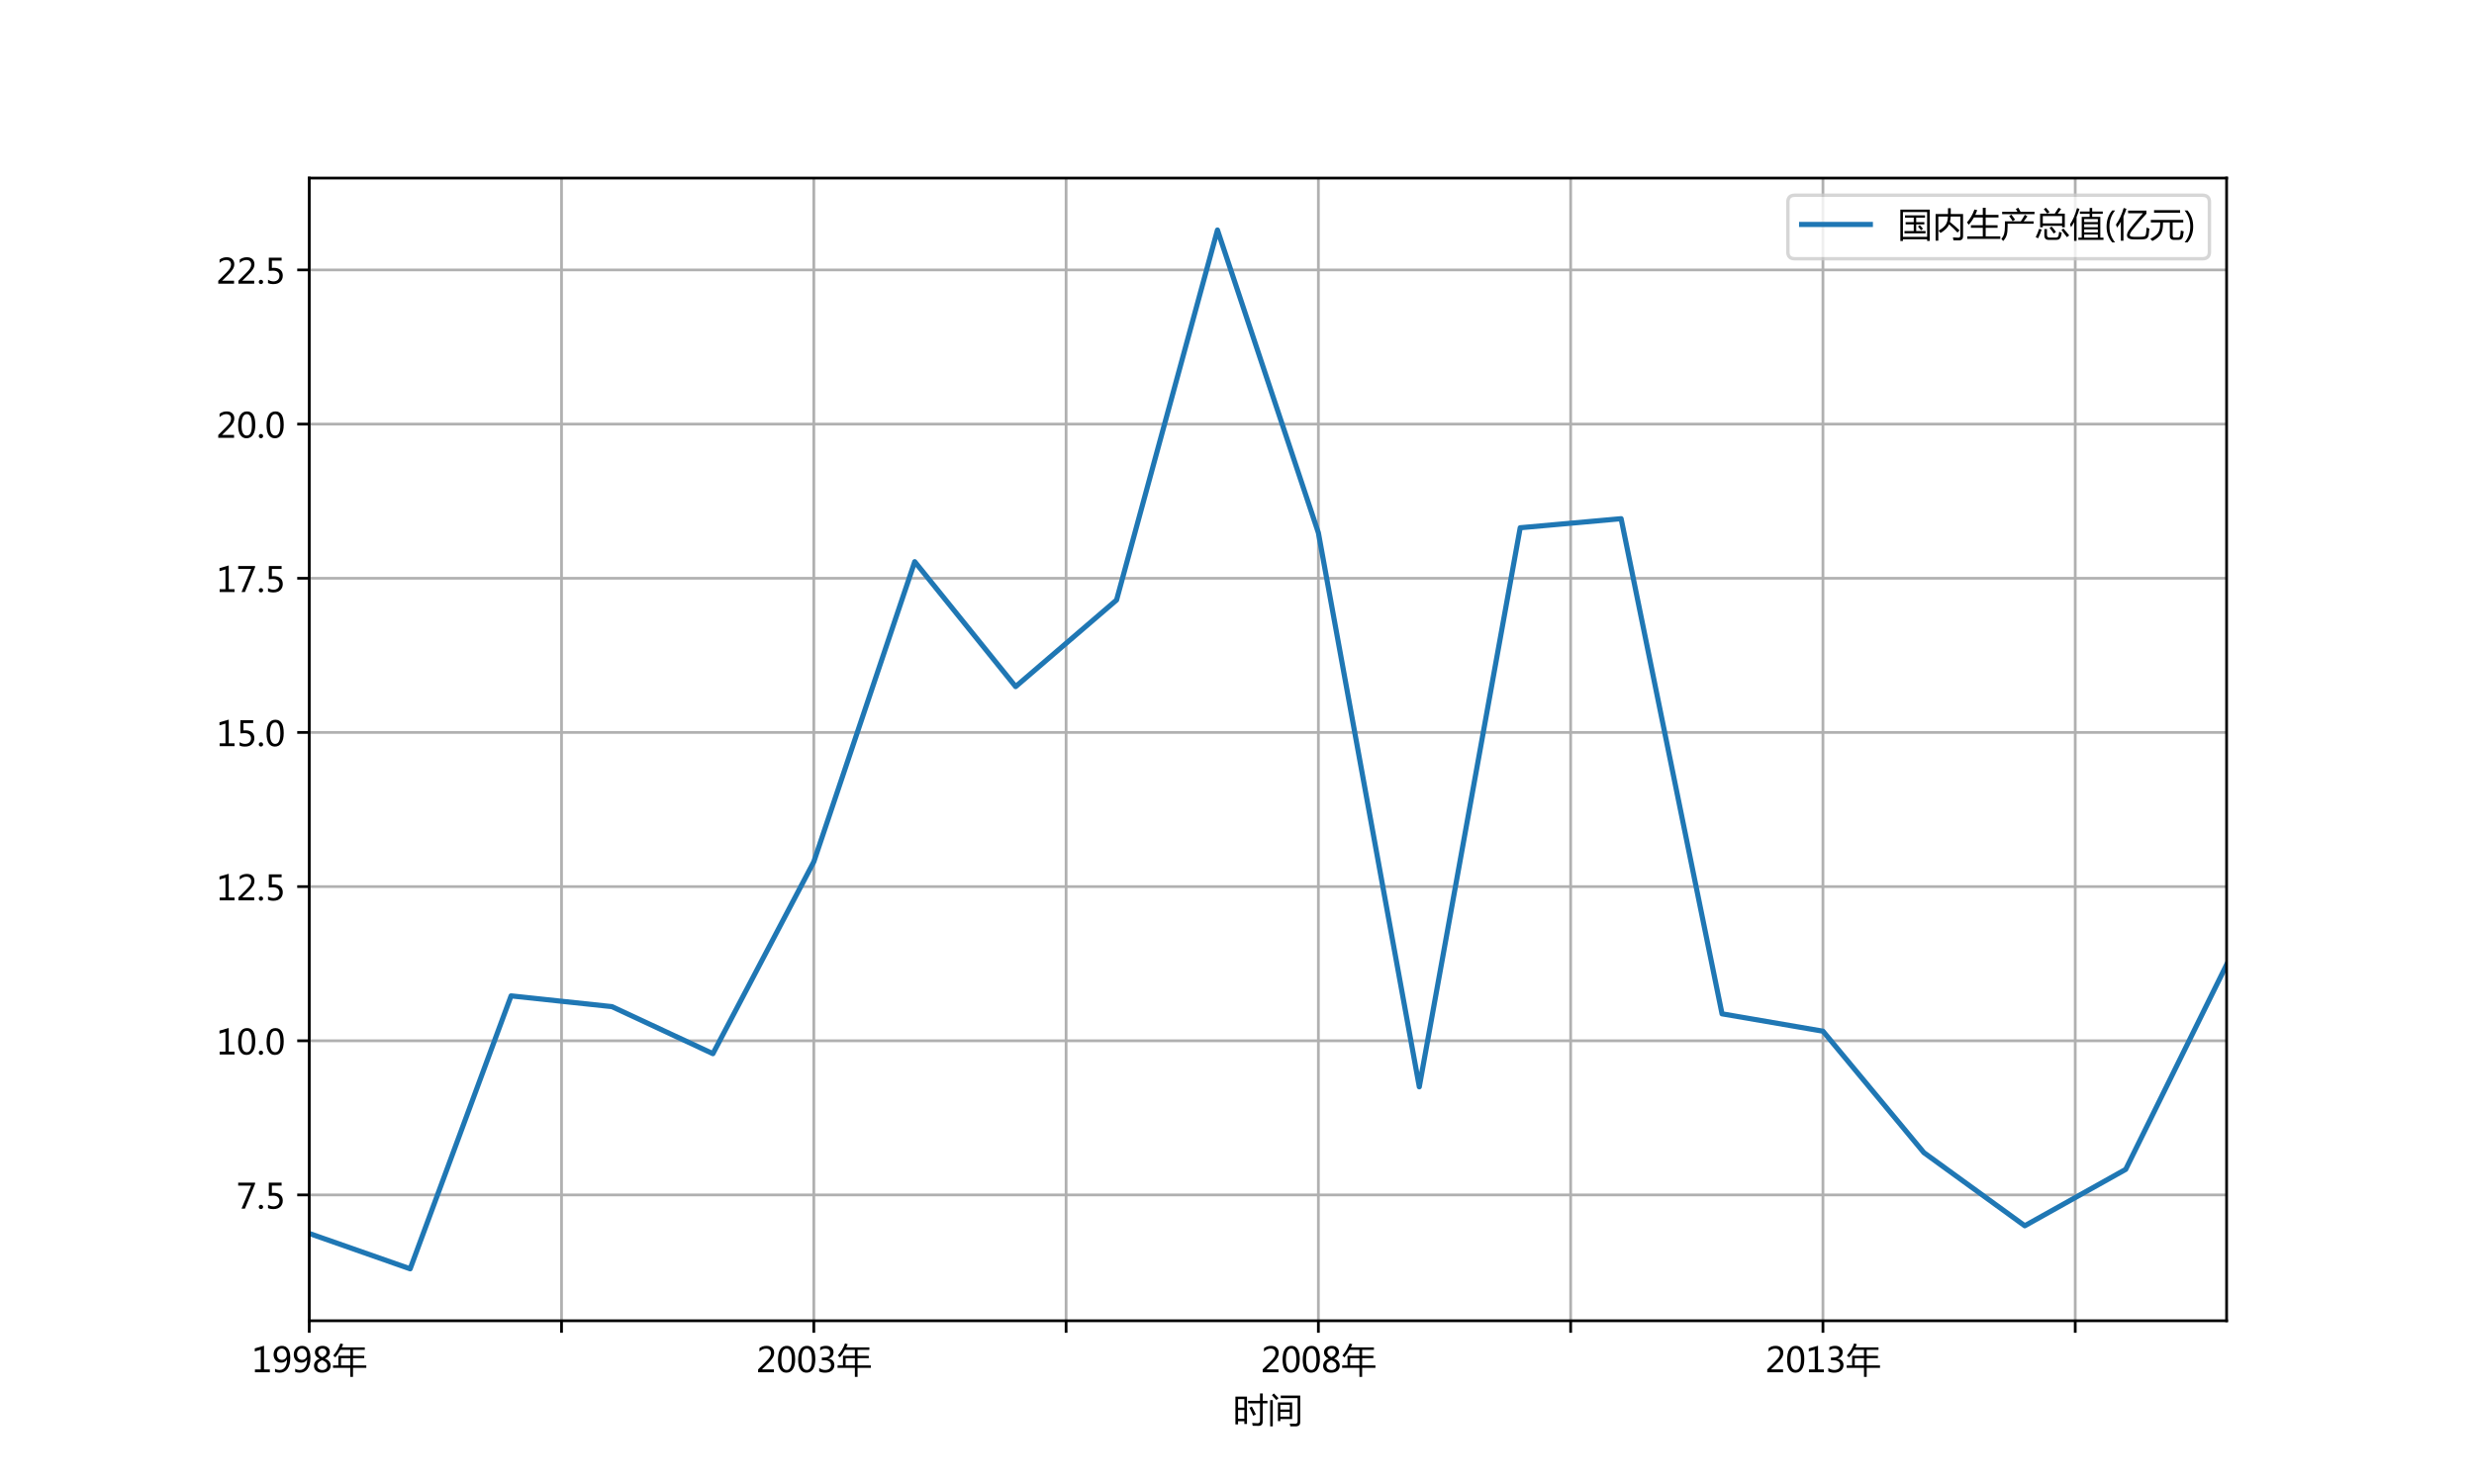
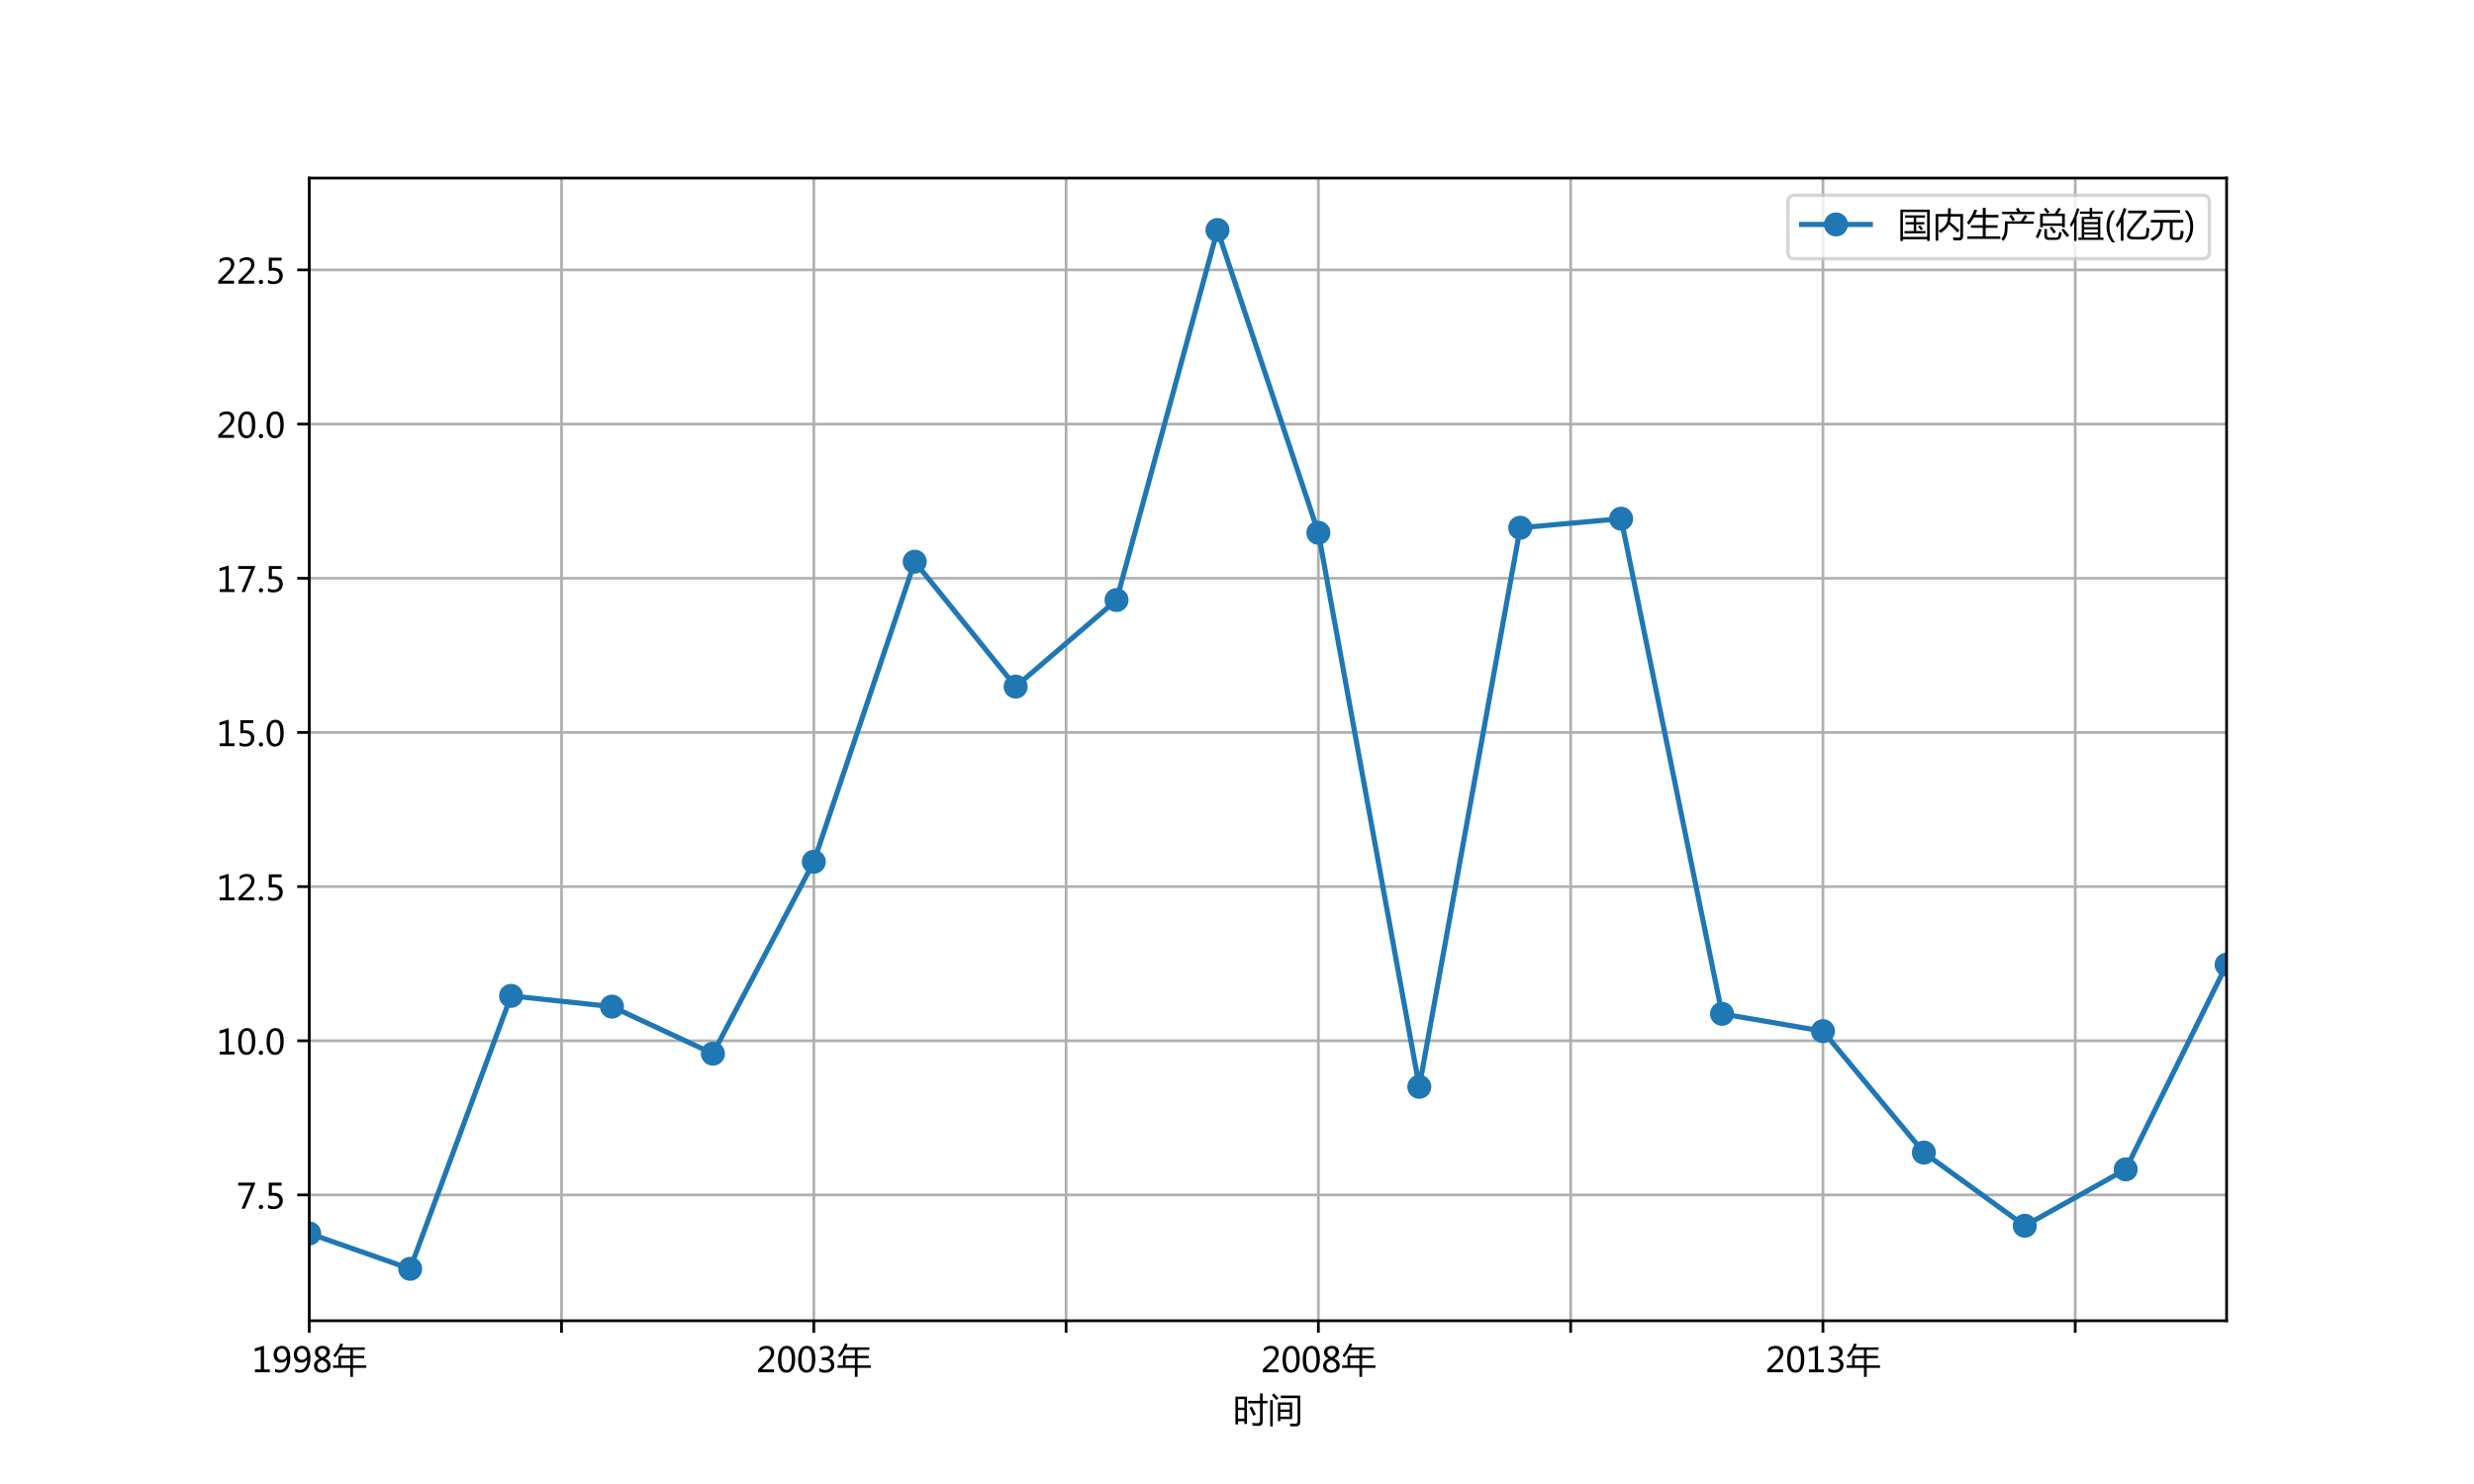
<svg xmlns="http://www.w3.org/2000/svg" xmlns:xlink="http://www.w3.org/1999/xlink" height="432pt" version="1.1" viewBox="0 0 720 432" width="720pt">
  <defs>
    <style type="text/css">
*{stroke-linecap:butt;stroke-linejoin:round;}
  </style>
  </defs>
  <g id="figure_1">
    <g id="patch_1">
      <path d="M 0 432  L 720 432  L 720 0  L 0 0  z " style="fill:#ffffff;" />
    </g>
    <g id="axes_1">
      <g id="patch_2">
        <path d="M 90 384.48  L 648 384.48  L 648 51.84  L 90 51.84  z " style="fill:#ffffff;" />
      </g>
      <g id="matplotlib.axis_1">
        <g id="xtick_1">
          <g id="line2d_1">
-             <path clip-path="url(#p0395f35875)" d="M 90 384.48  L 90 51.84  " style="fill:none;stroke:#b0b0b0;stroke-linecap:square;stroke-width:0.8;" />
+             <path clip-path="url(#p0af22c5969)" d="M 90 384.48  L 90 51.84  " style="fill:none;stroke:#b0b0b0;stroke-linecap:square;stroke-width:0.8;" />
          </g>
          <g id="line2d_2">
            <defs>
-               <path d="M 0 0  L 0 3.5  " id="m87789a0a70" style="stroke:#000000;stroke-width:0.8;" />
-             </defs>
-             <g>
-               <use style="stroke:#000000;stroke-width:0.8;" x="90" xlink:href="#m87789a0a70" y="384.48" />
+               <path d="M 0 0  L 0 3.5  " id="mceeeec931b" style="stroke:#000000;stroke-width:0.8;" />
+             </defs>
+             <g>
+               <use style="stroke:#000000;stroke-width:0.8;" x="90" xlink:href="#mceeeec931b" y="384.48" />
            </g>
          </g>
          <g id="text_1">
            <defs>
              <path d="M 52.594 0  L 9.234 0  L 9.234 8.25  L 26.172 8.25  L 26.172 65.672  L 8.797 60.641  L 8.797 69.438  L 35.688 77.25  L 35.688 8.25  L 52.594 8.25  z " id="MicrosoftYaHei-31" />
              <path d="M 9.031 10.25  Q 15.281 6.641 22.516 6.641  Q 32.672 6.641 38.25 14.641  Q 43.844 22.656 43.844 37.406  Q 43.75 37.312 43.656 37.406  Q 38.672 27.938 26.906 27.938  Q 17.391 27.938 11.141 34.469  Q 4.891 41.016 4.891 51.469  Q 4.891 62.594 11.719 69.75  Q 18.562 76.906 29.438 76.906  Q 40.719 76.906 47.062 68.047  Q 53.422 59.188 53.422 42.234  Q 53.422 21.297 45.219 10.016  Q 37.016 -1.266 22.516 -1.266  Q 14.547 -1.266 9.031 1.312  z M 14.547 52.688  Q 14.547 45.062 18.453 40.594  Q 22.359 36.141 29.25 36.141  Q 35.203 36.141 39.25 40.203  Q 43.312 44.281 43.312 50.094  Q 43.312 58.25 39.281 63.594  Q 35.25 68.953 28.656 68.953  Q 22.562 68.953 18.547 64.312  Q 14.547 59.672 14.547 52.688  z " id="MicrosoftYaHei-39" />
              <path d="M 21.391 39.797  Q 7.859 46.094 7.859 58.062  Q 7.859 66.406 14.203 71.656  Q 20.562 76.906 30.422 76.906  Q 39.453 76.906 45.312 71.969  Q 51.172 67.047 51.172 59.234  Q 51.172 46.625 37.062 39.844  L 37.062 39.656  Q 53.609 33.688 53.609 19.344  Q 53.609 9.906 46.797 4.312  Q 39.984 -1.266 27.781 -1.266  Q 17.781 -1.266 11.469 4.25  Q 5.172 9.766 5.172 18.562  Q 5.172 33.016 21.391 39.594  z M 41.5 58.109  Q 41.5 63.188 38.328 66.109  Q 35.156 69.047 29.734 69.047  Q 24.656 69.047 21.094 65.984  Q 17.531 62.938 17.531 58.203  Q 17.531 48.734 29.391 43.797  Q 41.5 48.828 41.5 58.109  z M 28.812 35.25  Q 14.797 29.594 14.797 19.047  Q 14.797 13.578 18.891 10.062  Q 23 6.547 29.594 6.547  Q 35.984 6.547 39.984 10.031  Q 44 13.531 44 18.75  Q 44 29.734 28.812 35.25  z " id="MicrosoftYaHei-38" />
              <path d="M 1.859 19.969  L 17.578 19.969  L 17.578 47.906  L 52.156 47.906  L 52.156 65.281  L 23.438 65.281  Q 16.844 53.422 8.688 43.406  Q 6.156 46.141 2.641 48.875  Q 16.5 64.5 23.438 83.938  L 31.453 81.688  Q 29.391 76.859 27.156 72.312  L 94.344 72.312  L 94.344 65.281  L 60.062 65.281  L 60.062 47.906  L 92.672 47.906  L 92.672 41.062  L 60.062 41.062  L 60.062 19.969  L 98.734 19.969  L 98.734 12.938  L 60.062 12.938  L 60.062 -13.422  L 52.156 -13.422  L 52.156 12.938  L 1.859 12.938  z M 25.297 19.969  L 52.156 19.969  L 52.156 41.062  L 25.297 41.062  z " id="MicrosoftYaHei-5e74" />
            </defs>
            <g transform="translate(73.27187 399.4737)scale(0.1 -0.1)">
              <use xlink:href="#MicrosoftYaHei-31" />
              <use x="58.643" xlink:href="#MicrosoftYaHei-39" />
              <use x="117.285" xlink:href="#MicrosoftYaHei-39" />
              <use x="175.928" xlink:href="#MicrosoftYaHei-38" />
              <use x="234.57" xlink:href="#MicrosoftYaHei-5e74" />
            </g>
          </g>
        </g>
        <g id="xtick_2">
          <g id="line2d_3">
-             <path clip-path="url(#p0395f35875)" d="M 163.421 384.48  L 163.421 51.84  " style="fill:none;stroke:#b0b0b0;stroke-linecap:square;stroke-width:0.8;" />
+             <path clip-path="url(#p0af22c5969)" d="M 163.421 384.48  L 163.421 51.84  " style="fill:none;stroke:#b0b0b0;stroke-linecap:square;stroke-width:0.8;" />
          </g>
          <g id="line2d_4">
            <g>
-               <use style="stroke:#000000;stroke-width:0.8;" x="163.421" xlink:href="#m87789a0a70" y="384.48" />
+               <use style="stroke:#000000;stroke-width:0.8;" x="163.421" xlink:href="#mceeeec931b" y="384.48" />
            </g>
          </g>
        </g>
        <g id="xtick_3">
          <g id="line2d_5">
-             <path clip-path="url(#p0395f35875)" d="M 236.842 384.48  L 236.842 51.84  " style="fill:none;stroke:#b0b0b0;stroke-linecap:square;stroke-width:0.8;" />
+             <path clip-path="url(#p0af22c5969)" d="M 236.842 384.48  L 236.842 51.84  " style="fill:none;stroke:#b0b0b0;stroke-linecap:square;stroke-width:0.8;" />
          </g>
          <g id="line2d_6">
            <g>
-               <use style="stroke:#000000;stroke-width:0.8;" x="236.842" xlink:href="#m87789a0a70" y="384.48" />
+               <use style="stroke:#000000;stroke-width:0.8;" x="236.842" xlink:href="#mceeeec931b" y="384.48" />
            </g>
          </g>
          <g id="text_2">
            <defs>
              <path d="M 51.172 0  L 5.172 0  L 5.172 8.297  L 27.156 30.219  Q 36.234 39.312 39.312 44.609  Q 42.391 49.906 42.391 55.562  Q 42.391 62.016 38.766 65.453  Q 35.156 68.891 28.328 68.891  Q 18.219 68.891 9.031 60.297  L 9.031 70.016  Q 17.969 76.906 29.828 76.906  Q 40.047 76.906 45.953 71.391  Q 51.859 65.875 51.859 56.547  Q 51.859 49.516 48.062 42.75  Q 44.281 35.984 33.734 25.531  L 16.5 8.688  L 16.5 8.5  L 51.172 8.5  z " id="MicrosoftYaHei-32" />
              <path d="M 4.438 36.328  Q 4.438 56.344 11.078 66.625  Q 17.719 76.906 30.328 76.906  Q 54.344 76.906 54.344 38.141  Q 54.344 19 47.578 8.859  Q 40.828 -1.266 28.609 -1.266  Q 17.094 -1.266 10.766 8.344  Q 4.438 17.969 4.438 36.328  z M 14.203 36.766  Q 14.203 6.641 29.5 6.641  Q 44.531 6.641 44.531 37.25  Q 44.531 68.953 29.781 68.953  Q 14.203 68.953 14.203 36.766  z " id="MicrosoftYaHei-30" />
              <path d="M 6.984 12.641  Q 14.75 6.641 24.516 6.641  Q 32.328 6.641 36.891 10.469  Q 41.453 14.312 41.453 20.75  Q 41.453 35.109 20.906 35.109  L 14.594 35.109  L 14.594 43.016  L 20.609 43.016  Q 38.812 43.016 38.812 56.5  Q 38.812 68.953 24.906 68.953  Q 16.938 68.953 9.906 63.578  L 9.906 72.609  Q 17.328 76.906 27.25 76.906  Q 36.922 76.906 42.781 71.844  Q 48.641 66.797 48.641 58.734  Q 48.641 43.891 33.5 39.656  L 33.5 39.453  Q 41.703 38.578 46.453 33.672  Q 51.219 28.766 51.219 21.438  Q 51.219 11.234 43.875 4.984  Q 36.531 -1.266 24.312 -1.266  Q 13.578 -1.266 6.984 2.734  z " id="MicrosoftYaHei-33" />
            </defs>
            <g transform="translate(220.114 399.4737)scale(0.1 -0.1)">
              <use xlink:href="#MicrosoftYaHei-32" />
              <use x="58.643" xlink:href="#MicrosoftYaHei-30" />
              <use x="117.285" xlink:href="#MicrosoftYaHei-30" />
              <use x="175.928" xlink:href="#MicrosoftYaHei-33" />
              <use x="234.57" xlink:href="#MicrosoftYaHei-5e74" />
            </g>
          </g>
        </g>
        <g id="xtick_4">
          <g id="line2d_7">
-             <path clip-path="url(#p0395f35875)" d="M 310.263 384.48  L 310.263 51.84  " style="fill:none;stroke:#b0b0b0;stroke-linecap:square;stroke-width:0.8;" />
+             <path clip-path="url(#p0af22c5969)" d="M 310.263 384.48  L 310.263 51.84  " style="fill:none;stroke:#b0b0b0;stroke-linecap:square;stroke-width:0.8;" />
          </g>
          <g id="line2d_8">
            <g>
-               <use style="stroke:#000000;stroke-width:0.8;" x="310.263" xlink:href="#m87789a0a70" y="384.48" />
+               <use style="stroke:#000000;stroke-width:0.8;" x="310.263" xlink:href="#mceeeec931b" y="384.48" />
            </g>
          </g>
        </g>
        <g id="xtick_5">
          <g id="line2d_9">
-             <path clip-path="url(#p0395f35875)" d="M 383.684 384.48  L 383.684 51.84  " style="fill:none;stroke:#b0b0b0;stroke-linecap:square;stroke-width:0.8;" />
+             <path clip-path="url(#p0af22c5969)" d="M 383.684 384.48  L 383.684 51.84  " style="fill:none;stroke:#b0b0b0;stroke-linecap:square;stroke-width:0.8;" />
          </g>
          <g id="line2d_10">
            <g>
-               <use style="stroke:#000000;stroke-width:0.8;" x="383.684" xlink:href="#m87789a0a70" y="384.48" />
+               <use style="stroke:#000000;stroke-width:0.8;" x="383.684" xlink:href="#mceeeec931b" y="384.48" />
            </g>
          </g>
          <g id="text_3">
            <g transform="translate(366.9561 399.4737)scale(0.1 -0.1)">
              <use xlink:href="#MicrosoftYaHei-32" />
              <use x="58.643" xlink:href="#MicrosoftYaHei-30" />
              <use x="117.285" xlink:href="#MicrosoftYaHei-30" />
              <use x="175.928" xlink:href="#MicrosoftYaHei-38" />
              <use x="234.57" xlink:href="#MicrosoftYaHei-5e74" />
            </g>
          </g>
        </g>
        <g id="xtick_6">
          <g id="line2d_11">
-             <path clip-path="url(#p0395f35875)" d="M 457.105 384.48  L 457.105 51.84  " style="fill:none;stroke:#b0b0b0;stroke-linecap:square;stroke-width:0.8;" />
+             <path clip-path="url(#p0af22c5969)" d="M 457.105 384.48  L 457.105 51.84  " style="fill:none;stroke:#b0b0b0;stroke-linecap:square;stroke-width:0.8;" />
          </g>
          <g id="line2d_12">
            <g>
-               <use style="stroke:#000000;stroke-width:0.8;" x="457.105" xlink:href="#m87789a0a70" y="384.48" />
+               <use style="stroke:#000000;stroke-width:0.8;" x="457.105" xlink:href="#mceeeec931b" y="384.48" />
            </g>
          </g>
        </g>
        <g id="xtick_7">
          <g id="line2d_13">
-             <path clip-path="url(#p0395f35875)" d="M 530.526 384.48  L 530.526 51.84  " style="fill:none;stroke:#b0b0b0;stroke-linecap:square;stroke-width:0.8;" />
+             <path clip-path="url(#p0af22c5969)" d="M 530.526 384.48  L 530.526 51.84  " style="fill:none;stroke:#b0b0b0;stroke-linecap:square;stroke-width:0.8;" />
          </g>
          <g id="line2d_14">
            <g>
-               <use style="stroke:#000000;stroke-width:0.8;" x="530.526" xlink:href="#m87789a0a70" y="384.48" />
+               <use style="stroke:#000000;stroke-width:0.8;" x="530.526" xlink:href="#mceeeec931b" y="384.48" />
            </g>
          </g>
          <g id="text_4">
            <g transform="translate(513.7982 399.4737)scale(0.1 -0.1)">
              <use xlink:href="#MicrosoftYaHei-32" />
              <use x="58.643" xlink:href="#MicrosoftYaHei-30" />
              <use x="117.285" xlink:href="#MicrosoftYaHei-31" />
              <use x="175.928" xlink:href="#MicrosoftYaHei-33" />
              <use x="234.57" xlink:href="#MicrosoftYaHei-5e74" />
            </g>
          </g>
        </g>
        <g id="xtick_8">
          <g id="line2d_15">
-             <path clip-path="url(#p0395f35875)" d="M 603.947 384.48  L 603.947 51.84  " style="fill:none;stroke:#b0b0b0;stroke-linecap:square;stroke-width:0.8;" />
+             <path clip-path="url(#p0af22c5969)" d="M 603.947 384.48  L 603.947 51.84  " style="fill:none;stroke:#b0b0b0;stroke-linecap:square;stroke-width:0.8;" />
          </g>
          <g id="line2d_16">
            <g>
-               <use style="stroke:#000000;stroke-width:0.8;" x="603.947" xlink:href="#m87789a0a70" y="384.48" />
+               <use style="stroke:#000000;stroke-width:0.8;" x="603.947" xlink:href="#mceeeec931b" y="384.48" />
            </g>
          </g>
        </g>
        <g id="text_5">
          <defs>
            <path d="M 5.375 73.875  L 39.062 73.875  L 39.062 -5.719  L 31.344 -5.719  L 31.344 2.391  L 13.094 2.391  L 13.094 -6.891  L 5.375 -6.891  z M 42.281 61.578  L 76.953 61.578  L 76.953 83.156  L 84.766 83.156  L 84.766 61.578  L 98.641 61.578  L 98.641 54.344  L 84.766 54.344  L 84.766 1.812  Q 84.766 -11.281 72.266 -11.281  Q 66.609 -11.281 55.672 -10.984  Q 55.172 -7.469 54.109 -2.781  Q 64.359 -3.562 70.125 -3.562  Q 76.953 -3.562 76.953 3.375  L 76.953 54.344  L 42.281 54.344  z M 13.094 9.625  L 31.344 9.625  L 31.344 34.906  L 13.094 34.906  z M 31.344 66.656  L 13.094 66.656  L 13.094 41.938  L 31.344 41.938  z M 53.219 44.969  Q 61.031 30.719 65.047 22.219  Q 62.5 21.047 57.234 18.312  Q 53.422 27.594 46.297 41.453  z " id="MicrosoftYaHei-65f6" />
            <path d="M 29.109 56.984  L 70.516 56.984  L 70.516 8.641  L 36.141 8.641  L 36.141 2.594  L 29.109 2.594  z M 37.312 69.578  L 37.312 76.906  L 93.953 76.906  L 93.953 -0.438  Q 93.953 -12.75 79.984 -12.75  Q 74.312 -12.75 65.141 -12.547  Q 64.75 -9.625 63.578 -4.641  Q 71.688 -5.219 79 -5.219  Q 86.328 -5.219 86.328 1.906  L 86.328 69.578  z M 6.547 63.812  L 14.156 63.812  L 14.156 -12.75  L 6.547 -12.75  z M 36.141 15.578  L 63.484 15.578  L 63.484 29.438  L 36.141 29.438  z M 63.484 50.047  L 36.141 50.047  L 36.141 36.375  L 63.484 36.375  z M 11.625 78.172  L 17.188 83.156  Q 24.609 76.125 30.953 69.484  L 24.609 63.922  Q 18.656 70.953 11.625 78.172  z " id="MicrosoftYaHei-95f4" />
          </defs>
          <g transform="translate(359 413.9534)scale(0.1 -0.1)">
            <use xlink:href="#MicrosoftYaHei-65f6" />
            <use x="100" xlink:href="#MicrosoftYaHei-95f4" />
          </g>
        </g>
      </g>
      <g id="matplotlib.axis_2">
        <g id="ytick_1">
          <g id="line2d_17">
-             <path clip-path="url(#p0395f35875)" d="M 90 347.851  L 648 347.851  " style="fill:none;stroke:#b0b0b0;stroke-linecap:square;stroke-width:0.8;" />
+             <path clip-path="url(#p0af22c5969)" d="M 90 347.851  L 648 347.851  " style="fill:none;stroke:#b0b0b0;stroke-linecap:square;stroke-width:0.8;" />
          </g>
          <g id="line2d_18">
            <defs>
-               <path d="M 0 0  L -3.5 0  " id="md8edff9399" style="stroke:#000000;stroke-width:0.8;" />
-             </defs>
-             <g>
-               <use style="stroke:#000000;stroke-width:0.8;" x="90" xlink:href="#md8edff9399" y="347.851" />
+               <path d="M 0 0  L -3.5 0  " id="m366f686533" style="stroke:#000000;stroke-width:0.8;" />
+             </defs>
+             <g>
+               <use style="stroke:#000000;stroke-width:0.8;" x="90" xlink:href="#m366f686533" y="347.851" />
            </g>
          </g>
          <g id="text_6">
            <defs>
              <path d="M 53.766 72.312  L 24.172 0  L 14.266 0  L 42.391 67.188  L 4.594 67.188  L 4.594 75.641  L 53.766 75.641  z " id="MicrosoftYaHei-37" />
              <path d="M 5.812 5.031  Q 5.812 7.672 7.609 9.469  Q 9.422 11.281 12.109 11.281  Q 14.844 11.281 16.641 9.453  Q 18.453 7.625 18.453 5.031  Q 18.453 2.484 16.641 0.656  Q 14.844 -1.172 12.062 -1.172  Q 9.375 -1.172 7.594 0.656  Q 5.812 2.484 5.812 5.031  z " id="MicrosoftYaHei-2e" />
              <path d="M 8.641 11.625  Q 16.266 6.641 24.516 6.641  Q 32.328 6.641 37.109 11  Q 41.891 15.375 41.891 22.609  Q 41.891 29.891 37.031 33.891  Q 32.172 37.891 22.953 37.891  Q 18.5 37.891 10.984 37.203  L 10.984 75.641  L 48.188 75.641  L 48.188 67.188  L 19.875 67.188  L 19.875 45.797  Q 24.125 46.047 26.266 46.047  Q 38.234 46.047 44.922 39.984  Q 51.609 33.938 51.609 23.297  Q 51.609 12.312 44.422 5.516  Q 37.25 -1.266 24.609 -1.266  Q 14.016 -1.266 8.641 1.859  z " id="MicrosoftYaHei-35" />
            </defs>
            <g transform="translate(68.86406 351.8483)scale(0.1 -0.1)">
              <use xlink:href="#MicrosoftYaHei-37" />
              <use x="58.643" xlink:href="#MicrosoftYaHei-2e" />
              <use x="82.715" xlink:href="#MicrosoftYaHei-35" />
            </g>
          </g>
        </g>
        <g id="ytick_2">
          <g id="line2d_19">
-             <path clip-path="url(#p0395f35875)" d="M 90 302.973  L 648 302.973  " style="fill:none;stroke:#b0b0b0;stroke-linecap:square;stroke-width:0.8;" />
+             <path clip-path="url(#p0af22c5969)" d="M 90 302.973  L 648 302.973  " style="fill:none;stroke:#b0b0b0;stroke-linecap:square;stroke-width:0.8;" />
          </g>
          <g id="line2d_20">
            <g>
-               <use style="stroke:#000000;stroke-width:0.8;" x="90" xlink:href="#md8edff9399" y="302.973" />
+               <use style="stroke:#000000;stroke-width:0.8;" x="90" xlink:href="#m366f686533" y="302.973" />
            </g>
          </g>
          <g id="text_7">
            <g transform="translate(63 306.9694)scale(0.1 -0.1)">
              <use xlink:href="#MicrosoftYaHei-31" />
              <use x="58.643" xlink:href="#MicrosoftYaHei-30" />
              <use x="117.285" xlink:href="#MicrosoftYaHei-2e" />
              <use x="141.357" xlink:href="#MicrosoftYaHei-30" />
            </g>
          </g>
        </g>
        <g id="ytick_3">
          <g id="line2d_21">
-             <path clip-path="url(#p0395f35875)" d="M 90 258.094  L 648 258.094  " style="fill:none;stroke:#b0b0b0;stroke-linecap:square;stroke-width:0.8;" />
+             <path clip-path="url(#p0af22c5969)" d="M 90 258.094  L 648 258.094  " style="fill:none;stroke:#b0b0b0;stroke-linecap:square;stroke-width:0.8;" />
          </g>
          <g id="line2d_22">
            <g>
-               <use style="stroke:#000000;stroke-width:0.8;" x="90" xlink:href="#md8edff9399" y="258.094" />
+               <use style="stroke:#000000;stroke-width:0.8;" x="90" xlink:href="#m366f686533" y="258.094" />
            </g>
          </g>
          <g id="text_8">
            <g transform="translate(63 262.0904)scale(0.1 -0.1)">
              <use xlink:href="#MicrosoftYaHei-31" />
              <use x="58.643" xlink:href="#MicrosoftYaHei-32" />
              <use x="117.285" xlink:href="#MicrosoftYaHei-2e" />
              <use x="141.357" xlink:href="#MicrosoftYaHei-35" />
            </g>
          </g>
        </g>
        <g id="ytick_4">
          <g id="line2d_23">
-             <path clip-path="url(#p0395f35875)" d="M 90 213.215  L 648 213.215  " style="fill:none;stroke:#b0b0b0;stroke-linecap:square;stroke-width:0.8;" />
+             <path clip-path="url(#p0af22c5969)" d="M 90 213.215  L 648 213.215  " style="fill:none;stroke:#b0b0b0;stroke-linecap:square;stroke-width:0.8;" />
          </g>
          <g id="line2d_24">
            <g>
-               <use style="stroke:#000000;stroke-width:0.8;" x="90" xlink:href="#md8edff9399" y="213.215" />
+               <use style="stroke:#000000;stroke-width:0.8;" x="90" xlink:href="#m366f686533" y="213.215" />
            </g>
          </g>
          <g id="text_9">
            <g transform="translate(63 217.2115)scale(0.1 -0.1)">
              <use xlink:href="#MicrosoftYaHei-31" />
              <use x="58.643" xlink:href="#MicrosoftYaHei-35" />
              <use x="117.285" xlink:href="#MicrosoftYaHei-2e" />
              <use x="141.357" xlink:href="#MicrosoftYaHei-30" />
            </g>
          </g>
        </g>
        <g id="ytick_5">
          <g id="line2d_25">
-             <path clip-path="url(#p0395f35875)" d="M 90 168.336  L 648 168.336  " style="fill:none;stroke:#b0b0b0;stroke-linecap:square;stroke-width:0.8;" />
+             <path clip-path="url(#p0af22c5969)" d="M 90 168.336  L 648 168.336  " style="fill:none;stroke:#b0b0b0;stroke-linecap:square;stroke-width:0.8;" />
          </g>
          <g id="line2d_26">
            <g>
-               <use style="stroke:#000000;stroke-width:0.8;" x="90" xlink:href="#md8edff9399" y="168.336" />
+               <use style="stroke:#000000;stroke-width:0.8;" x="90" xlink:href="#m366f686533" y="168.336" />
            </g>
          </g>
          <g id="text_10">
            <g transform="translate(63 172.3325)scale(0.1 -0.1)">
              <use xlink:href="#MicrosoftYaHei-31" />
              <use x="58.643" xlink:href="#MicrosoftYaHei-37" />
              <use x="117.285" xlink:href="#MicrosoftYaHei-2e" />
              <use x="141.357" xlink:href="#MicrosoftYaHei-35" />
            </g>
          </g>
        </g>
        <g id="ytick_6">
          <g id="line2d_27">
-             <path clip-path="url(#p0395f35875)" d="M 90 123.457  L 648 123.457  " style="fill:none;stroke:#b0b0b0;stroke-linecap:square;stroke-width:0.8;" />
+             <path clip-path="url(#p0af22c5969)" d="M 90 123.457  L 648 123.457  " style="fill:none;stroke:#b0b0b0;stroke-linecap:square;stroke-width:0.8;" />
          </g>
          <g id="line2d_28">
            <g>
-               <use style="stroke:#000000;stroke-width:0.8;" x="90" xlink:href="#md8edff9399" y="123.457" />
+               <use style="stroke:#000000;stroke-width:0.8;" x="90" xlink:href="#m366f686533" y="123.457" />
            </g>
          </g>
          <g id="text_11">
            <g transform="translate(63 127.4535)scale(0.1 -0.1)">
              <use xlink:href="#MicrosoftYaHei-32" />
              <use x="58.643" xlink:href="#MicrosoftYaHei-30" />
              <use x="117.285" xlink:href="#MicrosoftYaHei-2e" />
              <use x="141.357" xlink:href="#MicrosoftYaHei-30" />
            </g>
          </g>
        </g>
        <g id="ytick_7">
          <g id="line2d_29">
-             <path clip-path="url(#p0395f35875)" d="M 90 78.578  L 648 78.578  " style="fill:none;stroke:#b0b0b0;stroke-linecap:square;stroke-width:0.8;" />
+             <path clip-path="url(#p0af22c5969)" d="M 90 78.578  L 648 78.578  " style="fill:none;stroke:#b0b0b0;stroke-linecap:square;stroke-width:0.8;" />
          </g>
          <g id="line2d_30">
            <g>
-               <use style="stroke:#000000;stroke-width:0.8;" x="90" xlink:href="#md8edff9399" y="78.578" />
+               <use style="stroke:#000000;stroke-width:0.8;" x="90" xlink:href="#m366f686533" y="78.578" />
            </g>
          </g>
          <g id="text_12">
            <g transform="translate(63 82.57458)scale(0.1 -0.1)">
              <use xlink:href="#MicrosoftYaHei-32" />
              <use x="58.643" xlink:href="#MicrosoftYaHei-32" />
              <use x="117.285" xlink:href="#MicrosoftYaHei-2e" />
              <use x="141.357" xlink:href="#MicrosoftYaHei-35" />
            </g>
          </g>
        </g>
      </g>
      <g id="line2d_31">
-         <path clip-path="url(#p0395f35875)" d="M 90 359.069  L 119.368 369.36  L 148.737 289.905  L 178.105 293.037  L 207.474 306.729  L 236.842 250.868  L 266.211 163.511  L 295.579 199.874  L 324.947 174.672  L 354.316 66.96  L 383.684 155.099  L 413.053 316.376  L 442.421 153.63  L 471.789 150.994  L 501.158 295.133  L 530.526 300.181  L 559.895 335.528  L 589.263 356.827  L 618.632 340.415  L 648 280.816  " style="fill:none;stroke:#1f77b4;stroke-linecap:square;stroke-width:1.5;" />
+         <path clip-path="url(#p0af22c5969)" d="M 90 359.069  L 119.368 369.36  L 148.737 289.905  L 178.105 293.037  L 207.474 306.729  L 236.842 250.868  L 266.211 163.511  L 295.579 199.874  L 324.947 174.672  L 354.316 66.96  L 383.684 155.099  L 413.053 316.376  L 442.421 153.63  L 471.789 150.994  L 501.158 295.133  L 530.526 300.181  L 559.895 335.528  L 589.263 356.827  L 618.632 340.415  L 648 280.816  " style="fill:none;stroke:#1f77b4;stroke-linecap:square;stroke-width:1.5;" />
+         <defs>
+           <path d="M 0 3  C 0.796 3 1.559 2.684 2.121 2.121  C 2.684 1.559 3 0.796 3 0  C 3 -0.796 2.684 -1.559 2.121 -2.121  C 1.559 -2.684 0.796 -3 0 -3  C -0.796 -3 -1.559 -2.684 -2.121 -2.121  C -2.684 -1.559 -3 -0.796 -3 0  C -3 0.796 -2.684 1.559 -2.121 2.121  C -1.559 2.684 -0.796 3 0 3  z " id="mc51408363f" style="stroke:#1f77b4;" />
+         </defs>
+         <g clip-path="url(#p0af22c5969)">
+           <use style="fill:#1f77b4;stroke:#1f77b4;" x="90" xlink:href="#mc51408363f" y="359.069" />
+           <use style="fill:#1f77b4;stroke:#1f77b4;" x="119.368" xlink:href="#mc51408363f" y="369.36" />
+           <use style="fill:#1f77b4;stroke:#1f77b4;" x="148.737" xlink:href="#mc51408363f" y="289.905" />
+           <use style="fill:#1f77b4;stroke:#1f77b4;" x="178.105" xlink:href="#mc51408363f" y="293.037" />
+           <use style="fill:#1f77b4;stroke:#1f77b4;" x="207.474" xlink:href="#mc51408363f" y="306.729" />
+           <use style="fill:#1f77b4;stroke:#1f77b4;" x="236.842" xlink:href="#mc51408363f" y="250.868" />
+           <use style="fill:#1f77b4;stroke:#1f77b4;" x="266.211" xlink:href="#mc51408363f" y="163.511" />
+           <use style="fill:#1f77b4;stroke:#1f77b4;" x="295.579" xlink:href="#mc51408363f" y="199.874" />
+           <use style="fill:#1f77b4;stroke:#1f77b4;" x="324.947" xlink:href="#mc51408363f" y="174.672" />
+           <use style="fill:#1f77b4;stroke:#1f77b4;" x="354.316" xlink:href="#mc51408363f" y="66.96" />
+           <use style="fill:#1f77b4;stroke:#1f77b4;" x="383.684" xlink:href="#mc51408363f" y="155.099" />
+           <use style="fill:#1f77b4;stroke:#1f77b4;" x="413.053" xlink:href="#mc51408363f" y="316.376" />
+           <use style="fill:#1f77b4;stroke:#1f77b4;" x="442.421" xlink:href="#mc51408363f" y="153.63" />
+           <use style="fill:#1f77b4;stroke:#1f77b4;" x="471.789" xlink:href="#mc51408363f" y="150.994" />
+           <use style="fill:#1f77b4;stroke:#1f77b4;" x="501.158" xlink:href="#mc51408363f" y="295.133" />
+           <use style="fill:#1f77b4;stroke:#1f77b4;" x="530.526" xlink:href="#mc51408363f" y="300.181" />
+           <use style="fill:#1f77b4;stroke:#1f77b4;" x="559.895" xlink:href="#mc51408363f" y="335.528" />
+           <use style="fill:#1f77b4;stroke:#1f77b4;" x="589.263" xlink:href="#mc51408363f" y="356.827" />
+           <use style="fill:#1f77b4;stroke:#1f77b4;" x="618.632" xlink:href="#mc51408363f" y="340.415" />
+           <use style="fill:#1f77b4;stroke:#1f77b4;" x="648" xlink:href="#mc51408363f" y="280.816" />
+         </g>
      </g>
      <g id="patch_3">
        <path d="M 90 384.48  L 90 51.84  " style="fill:none;stroke:#000000;stroke-linecap:square;stroke-linejoin:miter;stroke-width:0.8;" />
      </g>
      <g id="patch_4">
        <path d="M 648 384.48  L 648 51.84  " style="fill:none;stroke:#000000;stroke-linecap:square;stroke-linejoin:miter;stroke-width:0.8;" />
      </g>
      <g id="patch_5">
        <path d="M 90 384.48  L 648 384.48  " style="fill:none;stroke:#000000;stroke-linecap:square;stroke-linejoin:miter;stroke-width:0.8;" />
      </g>
      <g id="patch_6">
        <path d="M 90 51.84  L 648 51.84  " style="fill:none;stroke:#000000;stroke-linecap:square;stroke-linejoin:miter;stroke-width:0.8;" />
      </g>
      <g id="legend_1">
        <g id="patch_7">
          <path d="M 522.319 75.32  L 641 75.32  Q 643 75.32 643 73.32  L 643 58.84  Q 643 56.84 641 56.84  L 522.319 56.84  Q 520.319 56.84 520.319 58.84  L 520.319 73.32  Q 520.319 75.32 522.319 75.32  z " style="fill:#ffffff;opacity:0.8;stroke:#cccccc;stroke-linejoin:miter;" />
        </g>
        <g id="line2d_32">
          <path d="M 524.319 65.334  L 544.319 65.334  " style="fill:none;stroke:#1f77b4;stroke-linecap:square;stroke-width:1.5;" />
        </g>
-         <g id="line2d_33" />
+         <g id="line2d_33">
+           <g>
+             <use style="fill:#1f77b4;stroke:#1f77b4;" x="534.319" xlink:href="#mc51408363f" y="65.334" />
+           </g>
+         </g>
        <g id="text_13">
          <defs>
            <path d="M 7.328 78.078  L 92.781 78.078  L 92.781 -13.031  L 85.25 -13.031  L 85.25 -8.156  L 14.844 -8.156  L 14.844 -13.141  L 7.328 -13.141  z M 85.25 71.141  L 14.844 71.141  L 14.844 -1.219  L 85.25 -1.219  z M 19.344 15.766  L 46.297 15.766  L 46.297 35.109  L 22.75 35.109  L 22.75 41.75  L 46.297 41.75  L 46.297 54.828  L 20.906 54.828  L 20.906 61.469  L 79.109 61.469  L 79.109 54.828  L 53.516 54.828  L 53.516 41.75  L 77.156 41.75  L 77.156 35.109  L 53.516 35.109  L 53.516 15.766  L 80.672 15.766  L 80.672 9.125  L 19.344 9.125  z M 58.594 28.859  L 64.062 32.953  Q 69.438 27.391 73.25 22.516  L 67.484 18.109  Q 62.797 24.469 58.594 28.859  z " id="MicrosoftYaHei-56fd" />
            <path d="M 9.969 65.375  L 46 65.375  L 46 82.172  L 54 82.172  L 54 65.375  L 89.844 65.375  L 89.844 0.922  Q 89.844 -11.469 77.641 -11.375  Q 71.188 -11.375 61.812 -11.188  Q 61.531 -7.859 60.359 -2.688  Q 69.625 -3.469 75.781 -3.562  Q 81.938 -3.766 81.938 2.594  L 81.938 57.953  L 53.812 57.953  Q 53.422 49.078 51.656 42.141  Q 68.953 28.266 79.594 17.719  L 73.641 11.375  Q 63.188 22.797 49.312 35.109  Q 42.672 20.75 24.031 10.109  Q 19.922 15.766 18.562 17.141  Q 34.469 25.531 40.328 35.797  Q 45.016 43.312 45.797 57.953  L 17.875 57.953  L 17.875 -12.25  L 9.969 -12.25  z " id="MicrosoftYaHei-5185" />
            <path d="M 1.953 0.25  L 47.266 0.25  L 47.266 25.141  L 12.703 25.141  L 12.703 32.672  L 47.266 32.672  L 47.266 55.219  L 21.484 55.219  Q 14.984 43.5 6.547 34.031  Q 4.5 37.25 1.266 40.875  Q 15.047 56.297 23.047 78.562  L 31.062 76.422  Q 28.469 69.281 25.344 62.75  L 47.266 62.75  L 47.266 83.453  L 55.672 83.453  L 55.672 62.75  L 92.969 62.75  L 92.969 55.219  L 55.672 55.219  L 55.672 32.672  L 90.234 32.672  L 90.234 25.141  L 55.672 25.141  L 55.672 0.25  L 98.25 0.25  L 98.25 -7.078  L 1.953 -7.078  z " id="MicrosoftYaHei-751f" />
            <path d="M 11.625 43.891  L 57.812 43.891  Q 64.406 53.609 69.625 63.234  L 77.156 58.453  Q 71.969 51.172 66.312 43.891  L 95.219 43.891  L 95.219 37.062  L 19.531 37.062  L 19.531 30.219  Q 19.531 12.938 16.891 4.438  Q 14.156 -5.031 6.547 -13.328  Q 4 -10.203 1.266 -6.688  Q 7.031 -0.531 9.375 7.766  Q 11.625 15.875 11.625 30.219  z M 3.609 71.828  L 48.188 71.828  Q 46.047 75.828 43.453 80.031  L 50.688 83.641  Q 53.859 78.469 57.172 71.828  L 97.75 71.828  L 97.75 64.891  L 3.609 64.891  z M 24.031 59.328  L 30.469 63.625  Q 36.531 56 41.219 49.172  L 34.281 44.391  Q 30.469 50.828 24.031 59.328  z " id="MicrosoftYaHei-4ea7" />
            <path d="M 14.062 66.453  L 56.734 66.453  Q 62.844 75.344 67.672 83.641  L 75.203 79.734  Q 70.312 73.047 65.234 66.453  L 85.938 66.453  L 85.938 26.609  L 78.125 26.609  L 78.125 30.906  L 21.875 30.906  L 21.875 26.609  L 14.062 26.609  z M 78.125 59.422  L 21.875 59.422  L 21.875 37.938  L 78.125 37.938  z M 26.469 21.531  L 34.078 21.531  L 34.078 4.438  Q 34.078 -3.172 40.922 -3.172  L 60.547 -3.172  Q 66.312 -3.172 67.781 2.688  Q 68.656 5.719 69.531 13.625  Q 72.359 12.359 77.047 10.688  Q 75.781 3.266 74.219 -1.516  Q 71.188 -10.016 60.938 -10.016  L 39.359 -10.016  Q 26.469 -10.016 26.469 3.078  z M 11.234 22.219  L 18.562 19.875  Q 14.547 7.672 8.406 -5.219  Q 5.281 -3.859 1.266 -2.094  Q 6.938 9.328 11.234 22.219  z M 76.266 18.797  L 81.844 23.094  Q 90.828 13.141 98.734 3.078  L 92.188 -2.094  Q 85.25 7.672 76.266 18.797  z M 41.609 24.859  L 47.562 28.766  Q 54.5 21.438 60.359 13.141  L 53.812 8.547  Q 47.953 17.328 41.609 24.859  z M 24.906 79.828  L 30.859 83.641  Q 36.719 77.484 41.406 70.953  L 34.766 66.656  Q 30.562 72.703 24.906 79.828  z " id="MicrosoftYaHei-603b" />
            <path d="M 25.297 -3.375  L 35.156 -3.375  L 35.156 57.078  L 58.203 57.078  L 58.203 65.969  L 29.891 65.969  L 29.891 72.609  L 58.203 72.609  L 58.203 82.953  L 65.625 82.953  L 65.625 72.609  L 96.391 72.609  L 96.391 65.969  L 65.625 65.969  L 65.625 57.078  L 89.266 57.078  L 89.266 -3.375  L 98.531 -3.375  L 98.531 -10.016  L 25.297 -10.016  z M 1.078 35.109  Q 14.156 54.641 21.391 82.469  L 28.609 80.328  Q 24.703 67.719 20.125 56.688  L 20.125 -12.75  L 12.984 -12.75  L 12.984 41.656  Q 8.797 33.844 4.109 27.094  Q 2.734 31.203 1.078 35.109  z M 42.391 -3.375  L 82.031 -3.375  L 82.031 5.516  L 42.391 5.516  z M 82.031 50.641  L 42.391 50.641  L 42.391 41.844  L 82.031 41.844  z M 42.391 26.812  L 82.031 26.812  L 82.031 35.594  L 42.391 35.594  z M 42.391 11.766  L 82.031 11.766  L 82.031 20.562  L 42.391 20.562  z " id="MicrosoftYaHei-503c" />
            <path d="M 23.922 -17.188  Q 7.469 1.562 7.469 28.859  Q 7.469 56.156 23.922 75.641  L 32.375 75.641  Q 15.875 55.375 15.875 28.953  Q 15.875 2.594 32.281 -17.188  z " id="MicrosoftYaHei-28" />
            <path d="M 90.531 25.828  Q 92.969 24.656 98.734 22.906  Q 97.859 12.062 96.484 4.047  Q 94.344 -8.344 79.203 -8.453  Q 63.672 -9.031 49.703 -8.453  Q 36.719 -7.766 33.984 -0.141  Q 31.453 7.672 40.141 19.781  Q 48.641 31.391 79.984 67.625  L 36.719 67.625  L 36.719 75.344  L 90.141 75.344  L 90.141 66.266  Q 66.5 40.484 49.031 18.406  Q 40.828 7.375 41.797 3.375  Q 42.188 -0.734 52.641 -1.031  Q 64.547 -1.516 76.375 -0.922  Q 83.297 -0.641 85.547 1.031  Q 88.094 2.688 88.875 7.859  Q 89.844 13.234 90.531 25.828  z M 1.375 34.516  Q 15.625 54.25 23.922 82.859  L 31.938 80.516  Q 27.938 68.562 23.25 58.062  L 23.25 -12.453  L 15.625 -12.453  L 15.625 42.828  Q 10.5 33.641 4.688 25.922  Q 3.328 30.219 1.375 34.516  z " id="MicrosoftYaHei-4ebf" />
            <path d="M 2.938 48.188  L 97.266 48.188  L 97.266 40.766  L 66.406 40.766  L 66.406 2.688  Q 66.406 -3.078 72.266 -3.078  L 80.672 -3.078  Q 87.703 -3.078 88.672 3.375  Q 89.547 8.844 90.141 17.234  Q 94.047 15.875 98.641 14.797  Q 97.656 6.391 96.578 0.734  Q 94.625 -10.016 82.422 -10.016  L 70.516 -10.016  Q 58.203 -10.016 58.203 2  L 58.203 40.766  L 38.281 40.766  L 38.281 37.641  Q 38.281 16.938 32.031 6.984  Q 25.781 -3.859 7.328 -13.234  Q 3.812 -8.938 1.562 -6.688  Q 18.453 1.609 24.312 10.797  Q 30.078 19.578 30.078 37.25  L 30.078 40.766  L 2.938 40.766  z M 12.312 76.609  L 88.094 76.609  L 88.094 69.188  L 12.312 69.188  z " id="MicrosoftYaHei-5143" />
            <path d="M 1.219 -17.188  Q 17.672 2.547 17.672 28.953  Q 17.672 55.422 1.125 75.641  L 9.625 75.641  Q 26.125 56.297 26.125 28.859  Q 26.125 1.422 9.625 -17.188  z " id="MicrosoftYaHei-29" />
          </defs>
          <g transform="translate(552.3188 68.83375)scale(0.1 -0.1)">
            <use xlink:href="#MicrosoftYaHei-56fd" />
            <use x="100" xlink:href="#MicrosoftYaHei-5185" />
            <use x="200" xlink:href="#MicrosoftYaHei-751f" />
            <use x="300" xlink:href="#MicrosoftYaHei-4ea7" />
            <use x="400" xlink:href="#MicrosoftYaHei-603b" />
            <use x="500" xlink:href="#MicrosoftYaHei-503c" />
            <use x="600" xlink:href="#MicrosoftYaHei-28" />
            <use x="633.398" xlink:href="#MicrosoftYaHei-4ebf" />
            <use x="733.398" xlink:href="#MicrosoftYaHei-5143" />
            <use x="833.398" xlink:href="#MicrosoftYaHei-29" />
          </g>
        </g>
      </g>
    </g>
  </g>
  <defs>
-     <clipPath id="p0395f35875">
+     <clipPath id="p0af22c5969">
      <rect height="332.64" width="558" x="90" y="51.84" />
    </clipPath>
  </defs>
</svg>
